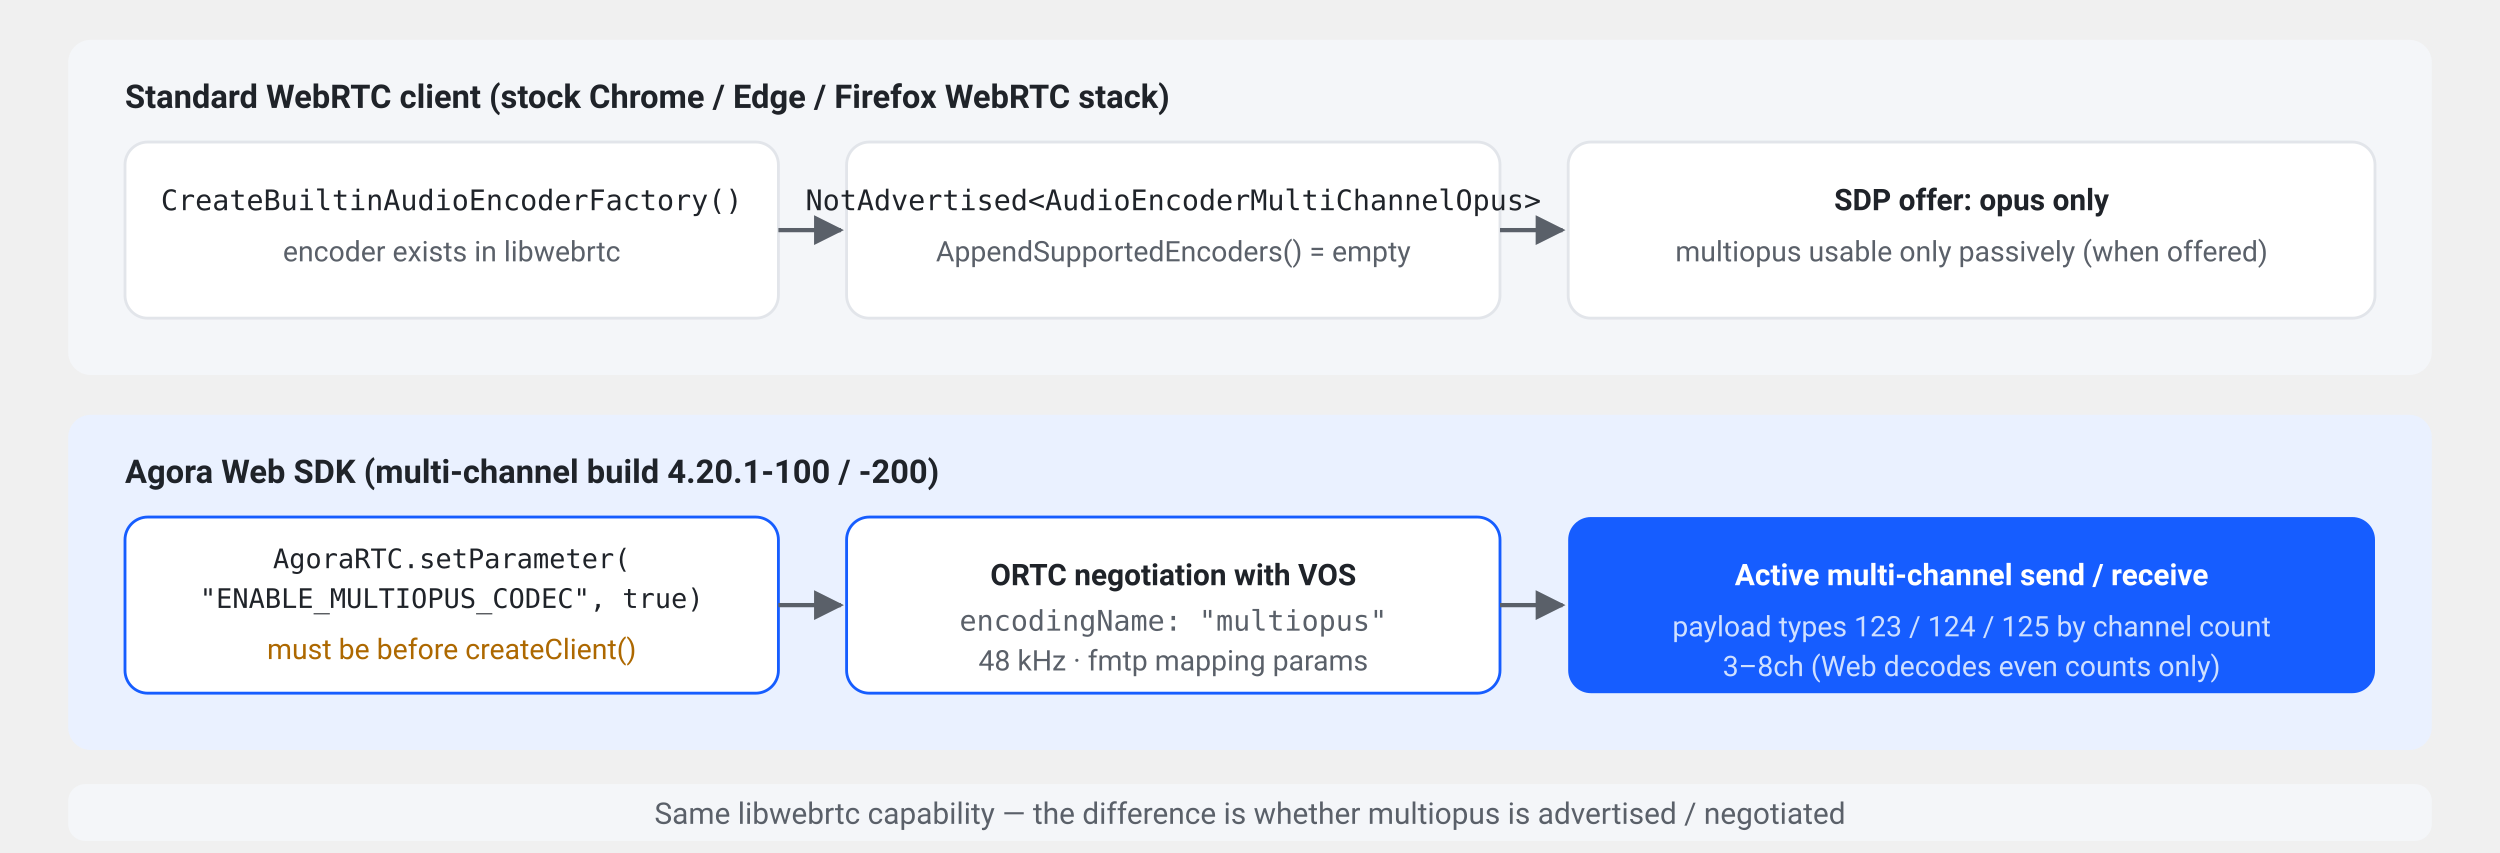
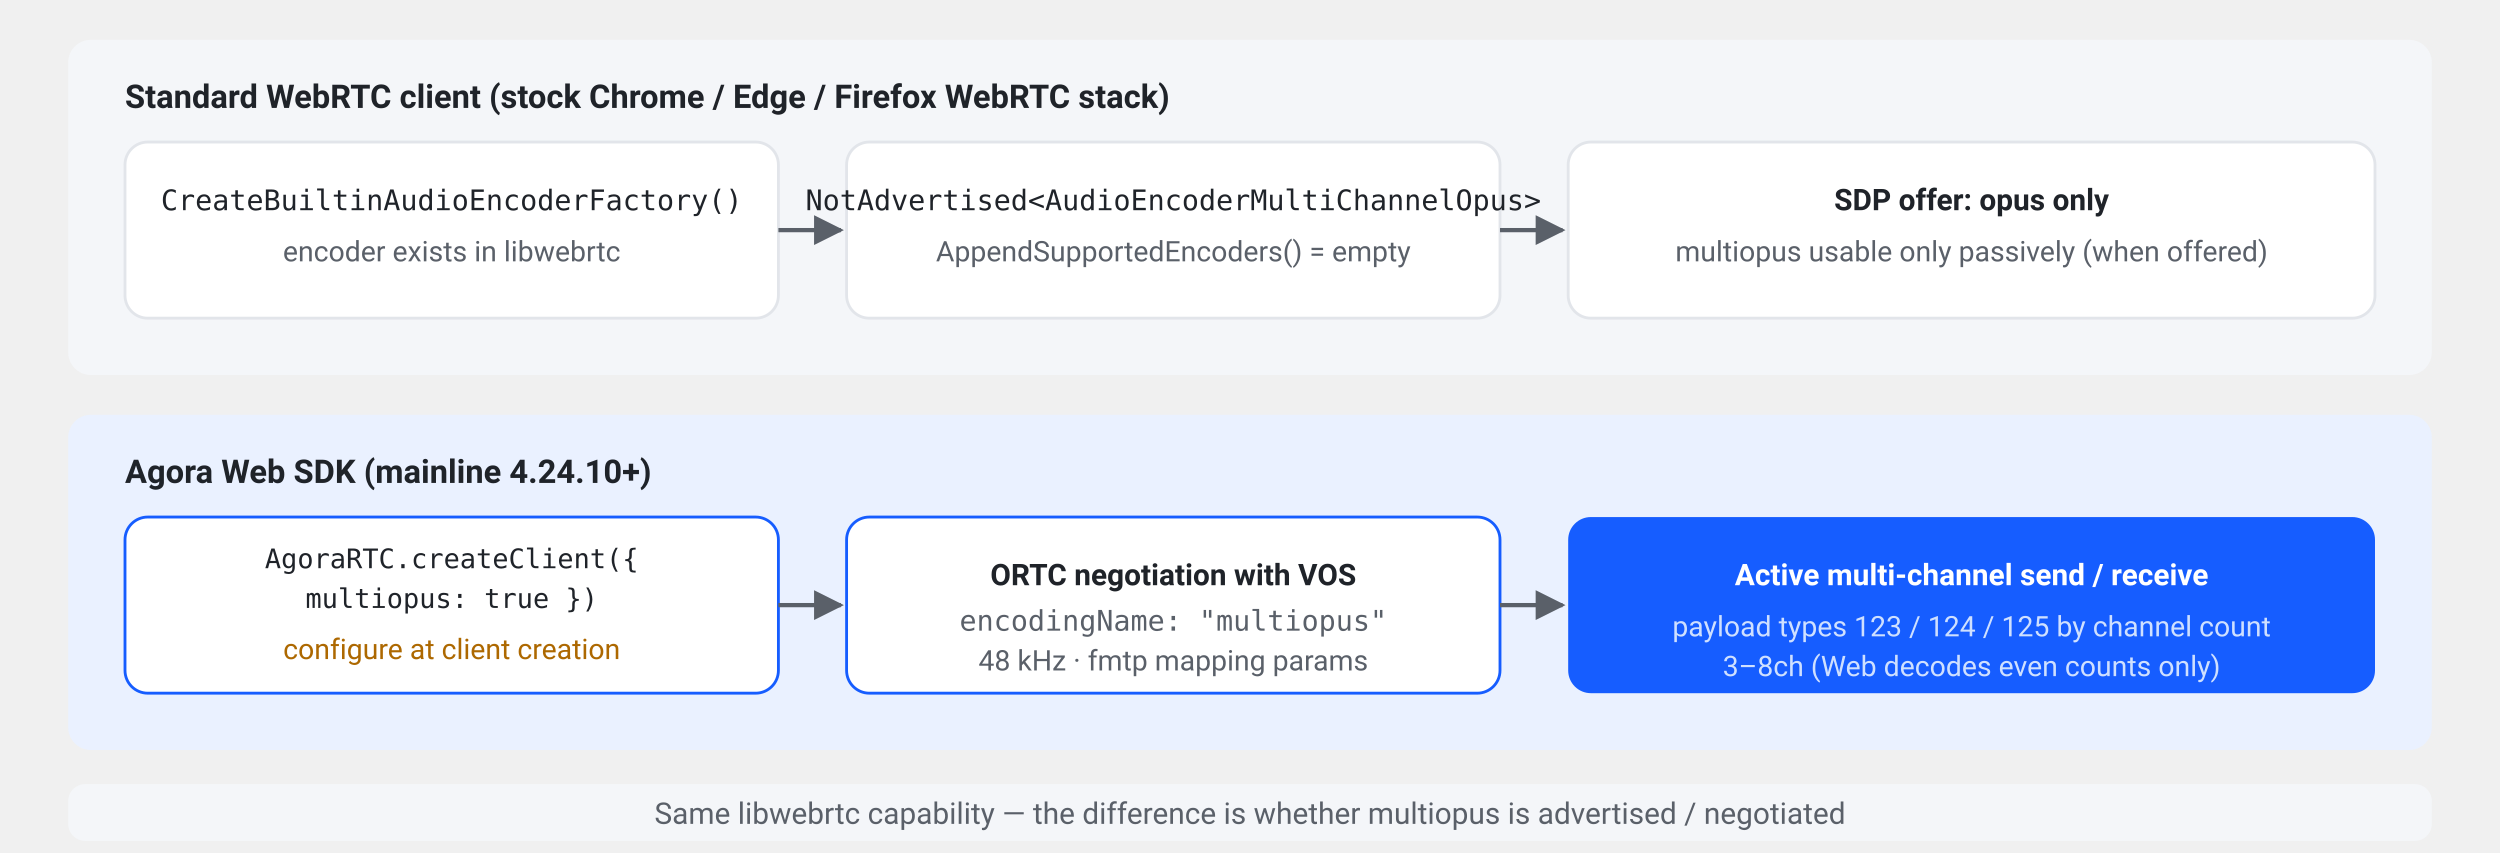
<svg xmlns="http://www.w3.org/2000/svg" viewBox="0 0 880 300" role="img" aria-labelledby="t">
  <defs>
    <marker id="arr" viewBox="0 0 10 10" refX="9" refY="5" markerWidth="7" markerHeight="7" orient="auto-start-reverse">
      <path d="M0,0 L10,5 L0,10 z" fill="#5a6069" />
    </marker>
  </defs>
  <g font-family="-apple-system, BlinkMacSystemFont, 'Segoe UI', Roboto, 'Helvetica Neue', Arial, sans-serif">
    <rect x="24" y="14" width="832" height="118" rx="8" fill="#f4f6f9" />
    <text x="44" y="38" font-size="11.5" font-weight="600" fill="#1f2329">Standard WebRTC client (stock Chrome / Edge / Firefox WebRTC stack)</text>
    <rect x="44" y="50" width="230" height="62" rx="8" fill="#ffffff" stroke="#e2e5ea" />
    <text x="159" y="74" font-size="10" font-family="'SF Mono', Menlo, Consolas, monospace" fill="#1f2329" text-anchor="middle">CreateBuiltinAudioEncoderFactory()</text>
    <text x="159" y="92" font-size="10" fill="#5a6069" text-anchor="middle">encoder exists in libwebrtc</text>
    <line x1="274" y1="81" x2="296" y2="81" stroke="#5a6069" stroke-width="1.5" marker-end="url(#arr)" />
    <rect x="298" y="50" width="230" height="62" rx="8" fill="#ffffff" stroke="#e2e5ea" />
    <text x="413" y="74" font-size="10" font-family="'SF Mono', Menlo, Consolas, monospace" fill="#1f2329" text-anchor="middle">NotAdvertised&lt;AudioEncoderMultiChannelOpus&gt;</text>
    <text x="413" y="92" font-size="10" fill="#5a6069" text-anchor="middle">AppendSupportedEncoders() = empty</text>
    <line x1="528" y1="81" x2="550" y2="81" stroke="#5a6069" stroke-width="1.5" marker-end="url(#arr)" />
    <rect x="552" y="50" width="284" height="62" rx="8" fill="#ffffff" stroke="#e2e5ea" />
    <text x="694" y="74" font-size="10.5" font-weight="600" fill="#1f2329" text-anchor="middle">SDP offer: opus only</text>
    <text x="694" y="92" font-size="10" fill="#5a6069" text-anchor="middle">multiopus usable only passively (when offered)</text>
    <rect x="24" y="146" width="832" height="118" rx="8" fill="#eaf1ff" />
-     <text x="44" y="170" font-size="11.5" font-weight="600" fill="#1f2329">Agora Web SDK (multi-channel build 4.20.1-100 / -200)</text>
+     <text x="44" y="170" font-size="11.5" font-weight="600" fill="#1f2329">Agora Web SDK (mainline 4.24.10+)</text>
    <rect x="44" y="182" width="230" height="62" rx="8" fill="#ffffff" stroke="#165dff" />
-     <text x="159" y="200" font-size="9.5" font-family="'SF Mono', Menlo, Consolas, monospace" fill="#1f2329" text-anchor="middle">AgoraRTC.setParameter(</text>
-     <text x="159" y="214" font-size="9.5" font-family="'SF Mono', Menlo, Consolas, monospace" fill="#1f2329" text-anchor="middle">"ENABLE_MULTIOPUS_CODEC", true)</text>
-     <text x="159" y="232" font-size="10" fill="#ad6800" text-anchor="middle">must be before createClient()</text>
+     <text x="159" y="200" font-size="9.5" font-family="'SF Mono', Menlo, Consolas, monospace" fill="#1f2329" text-anchor="middle">AgoraRTC.createClient({</text>
+     <text x="159" y="214" font-size="9.5" font-family="'SF Mono', Menlo, Consolas, monospace" fill="#1f2329" text-anchor="middle">multiopus: true })</text>
+     <text x="159" y="232" font-size="10" fill="#ad6800" text-anchor="middle">configure at client creation</text>
    <line x1="274" y1="213" x2="296" y2="213" stroke="#5a6069" stroke-width="1.5" marker-end="url(#arr)" />
    <rect x="298" y="182" width="230" height="62" rx="8" fill="#ffffff" stroke="#165dff" />
    <text x="413" y="206" font-size="10.5" font-weight="600" fill="#1f2329" text-anchor="middle">ORTC negotiation with VOS</text>
    <text x="413" y="222" font-size="10" font-family="'SF Mono', Menlo, Consolas, monospace" fill="#5a6069" text-anchor="middle">encodingName: "multiopus"</text>
    <text x="413" y="236" font-size="10" fill="#5a6069" text-anchor="middle">48 kHz · fmtp mapping params</text>
    <line x1="528" y1="213" x2="550" y2="213" stroke="#5a6069" stroke-width="1.5" marker-end="url(#arr)" />
    <rect x="552" y="182" width="284" height="62" rx="8" fill="#165dff" />
    <text x="694" y="206" font-size="10.5" font-weight="600" fill="#ffffff" text-anchor="middle">Active multi-channel send / receive</text>
    <text x="694" y="224" font-size="10" fill="#cfe0ff" text-anchor="middle">payload types 123 / 124 / 125 by channel count</text>
    <text x="694" y="238" font-size="10" fill="#cfe0ff" text-anchor="middle">3–8ch (Web decodes even counts only)</text>
    <rect x="24" y="276" width="832" height="20" rx="6" fill="#f4f6f9" />
    <text x="440" y="290" font-size="10.5" fill="#5a6069" text-anchor="middle">Same libwebrtc capability — the difference is whether multiopus is advertised / negotiated</text>
  </g>
</svg>
